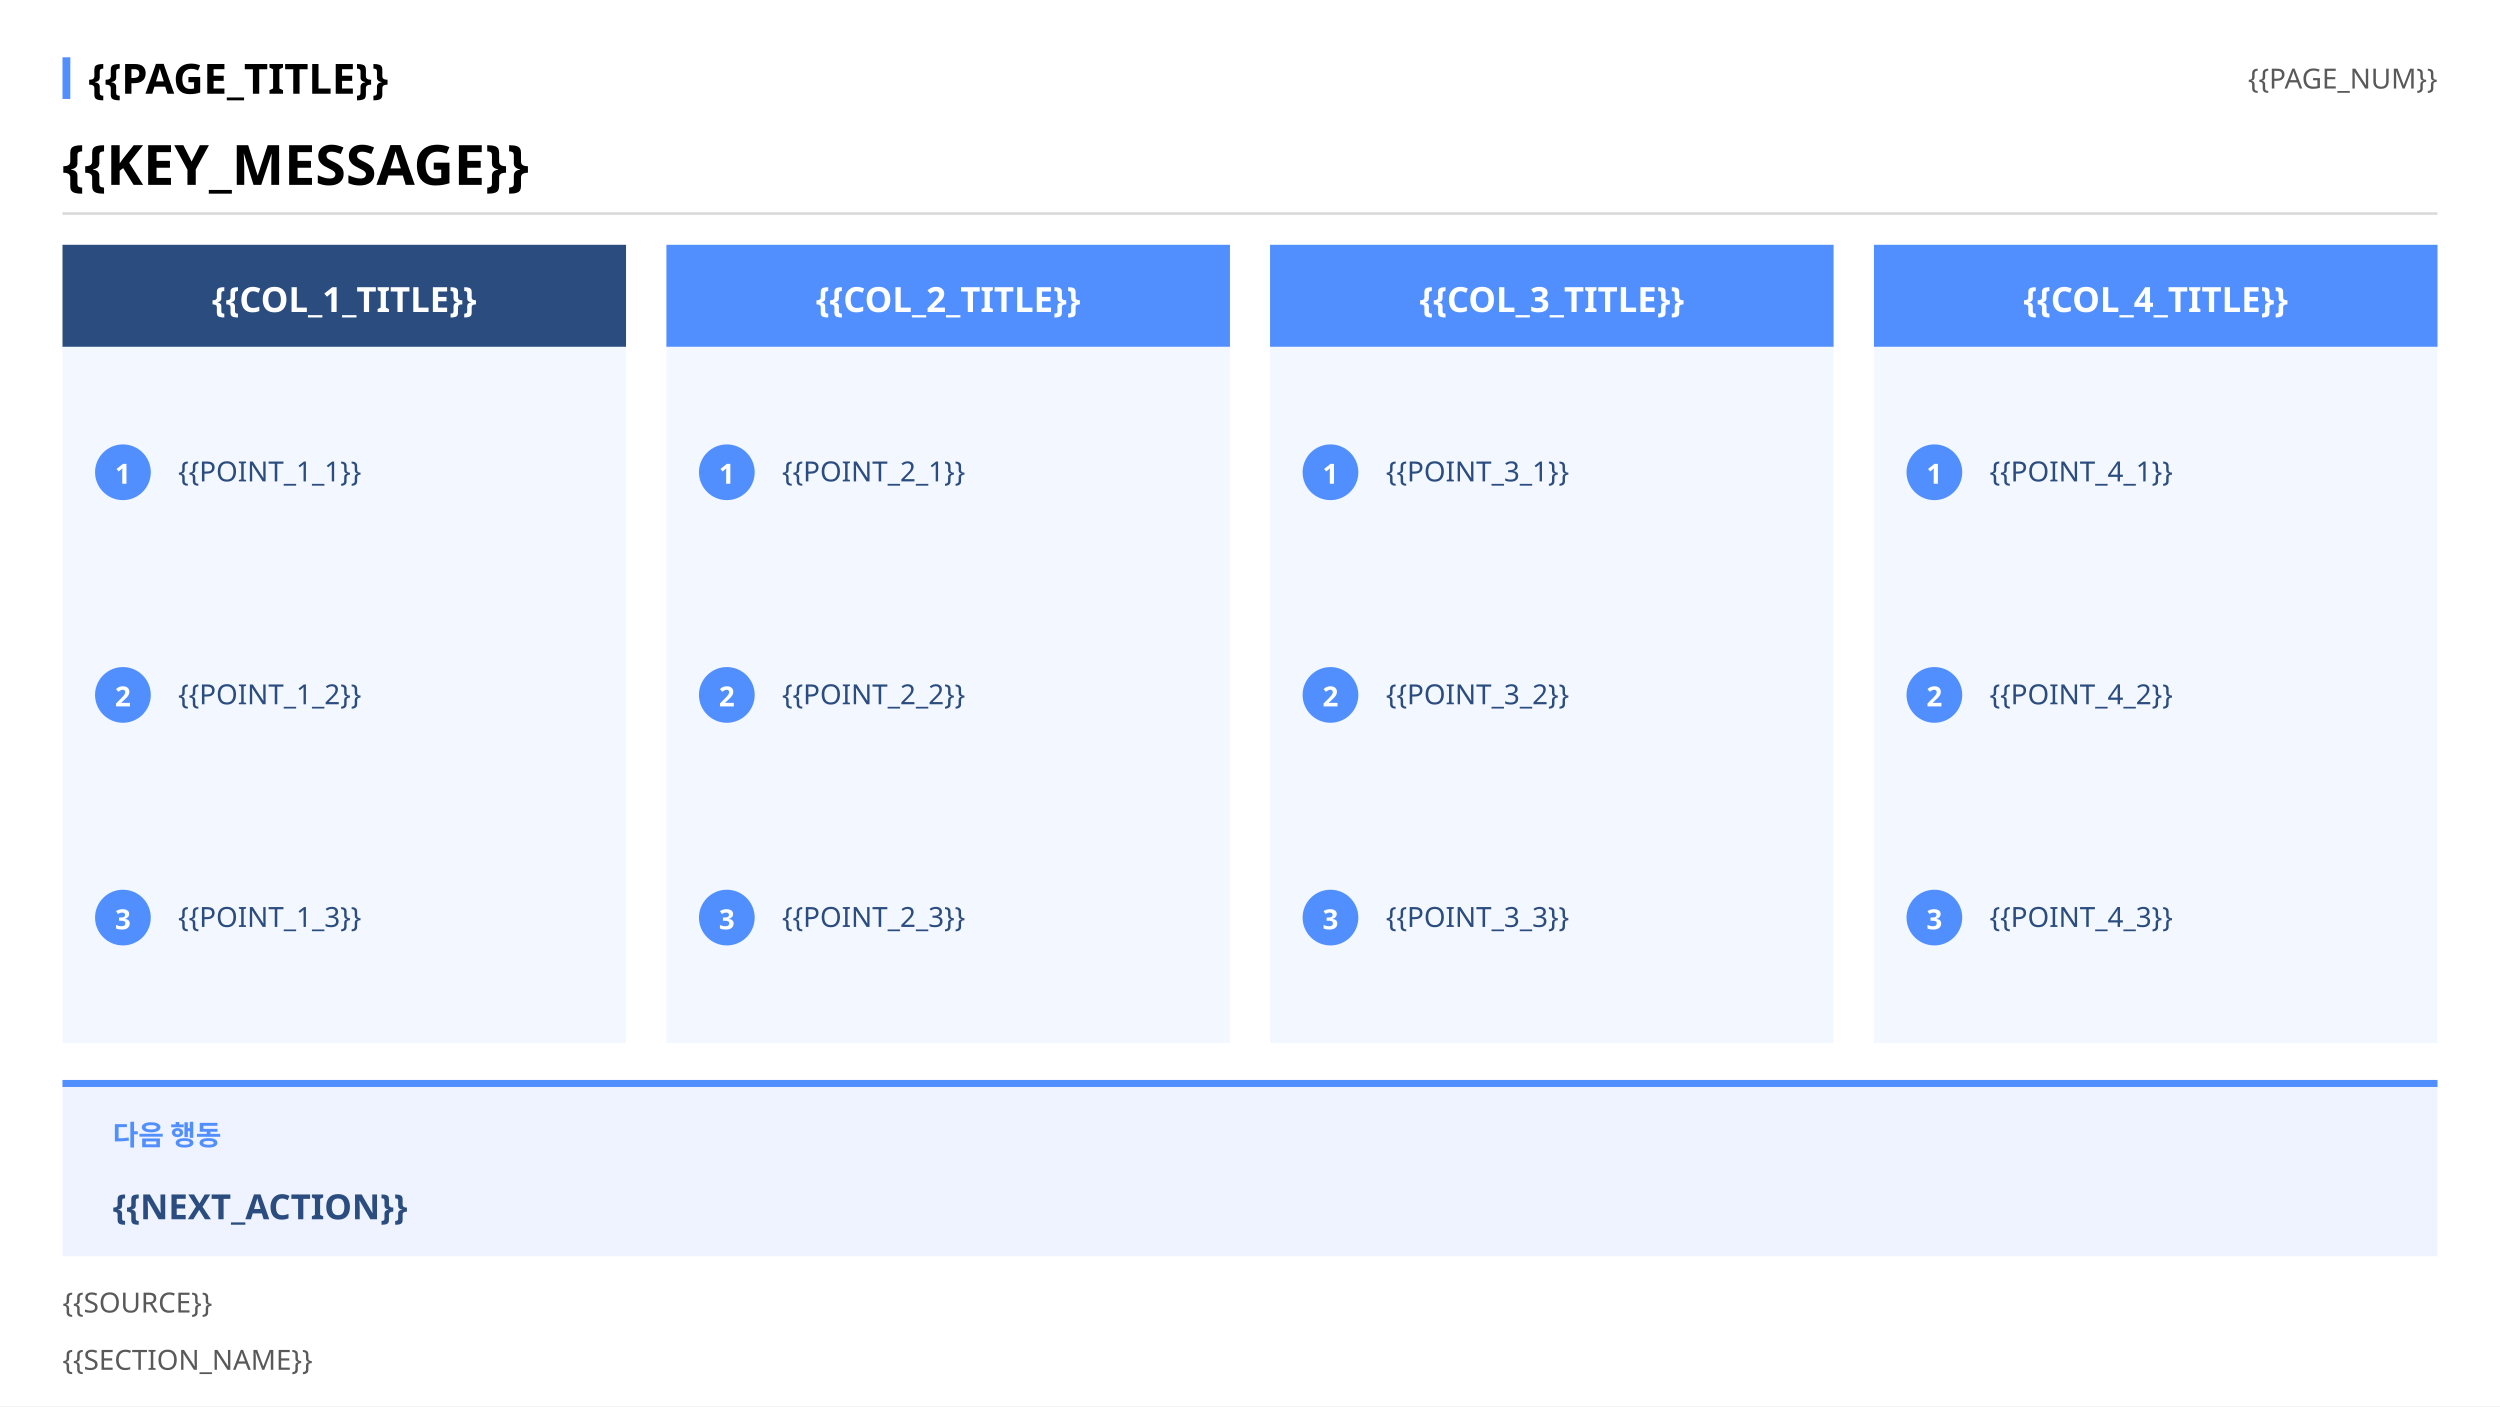
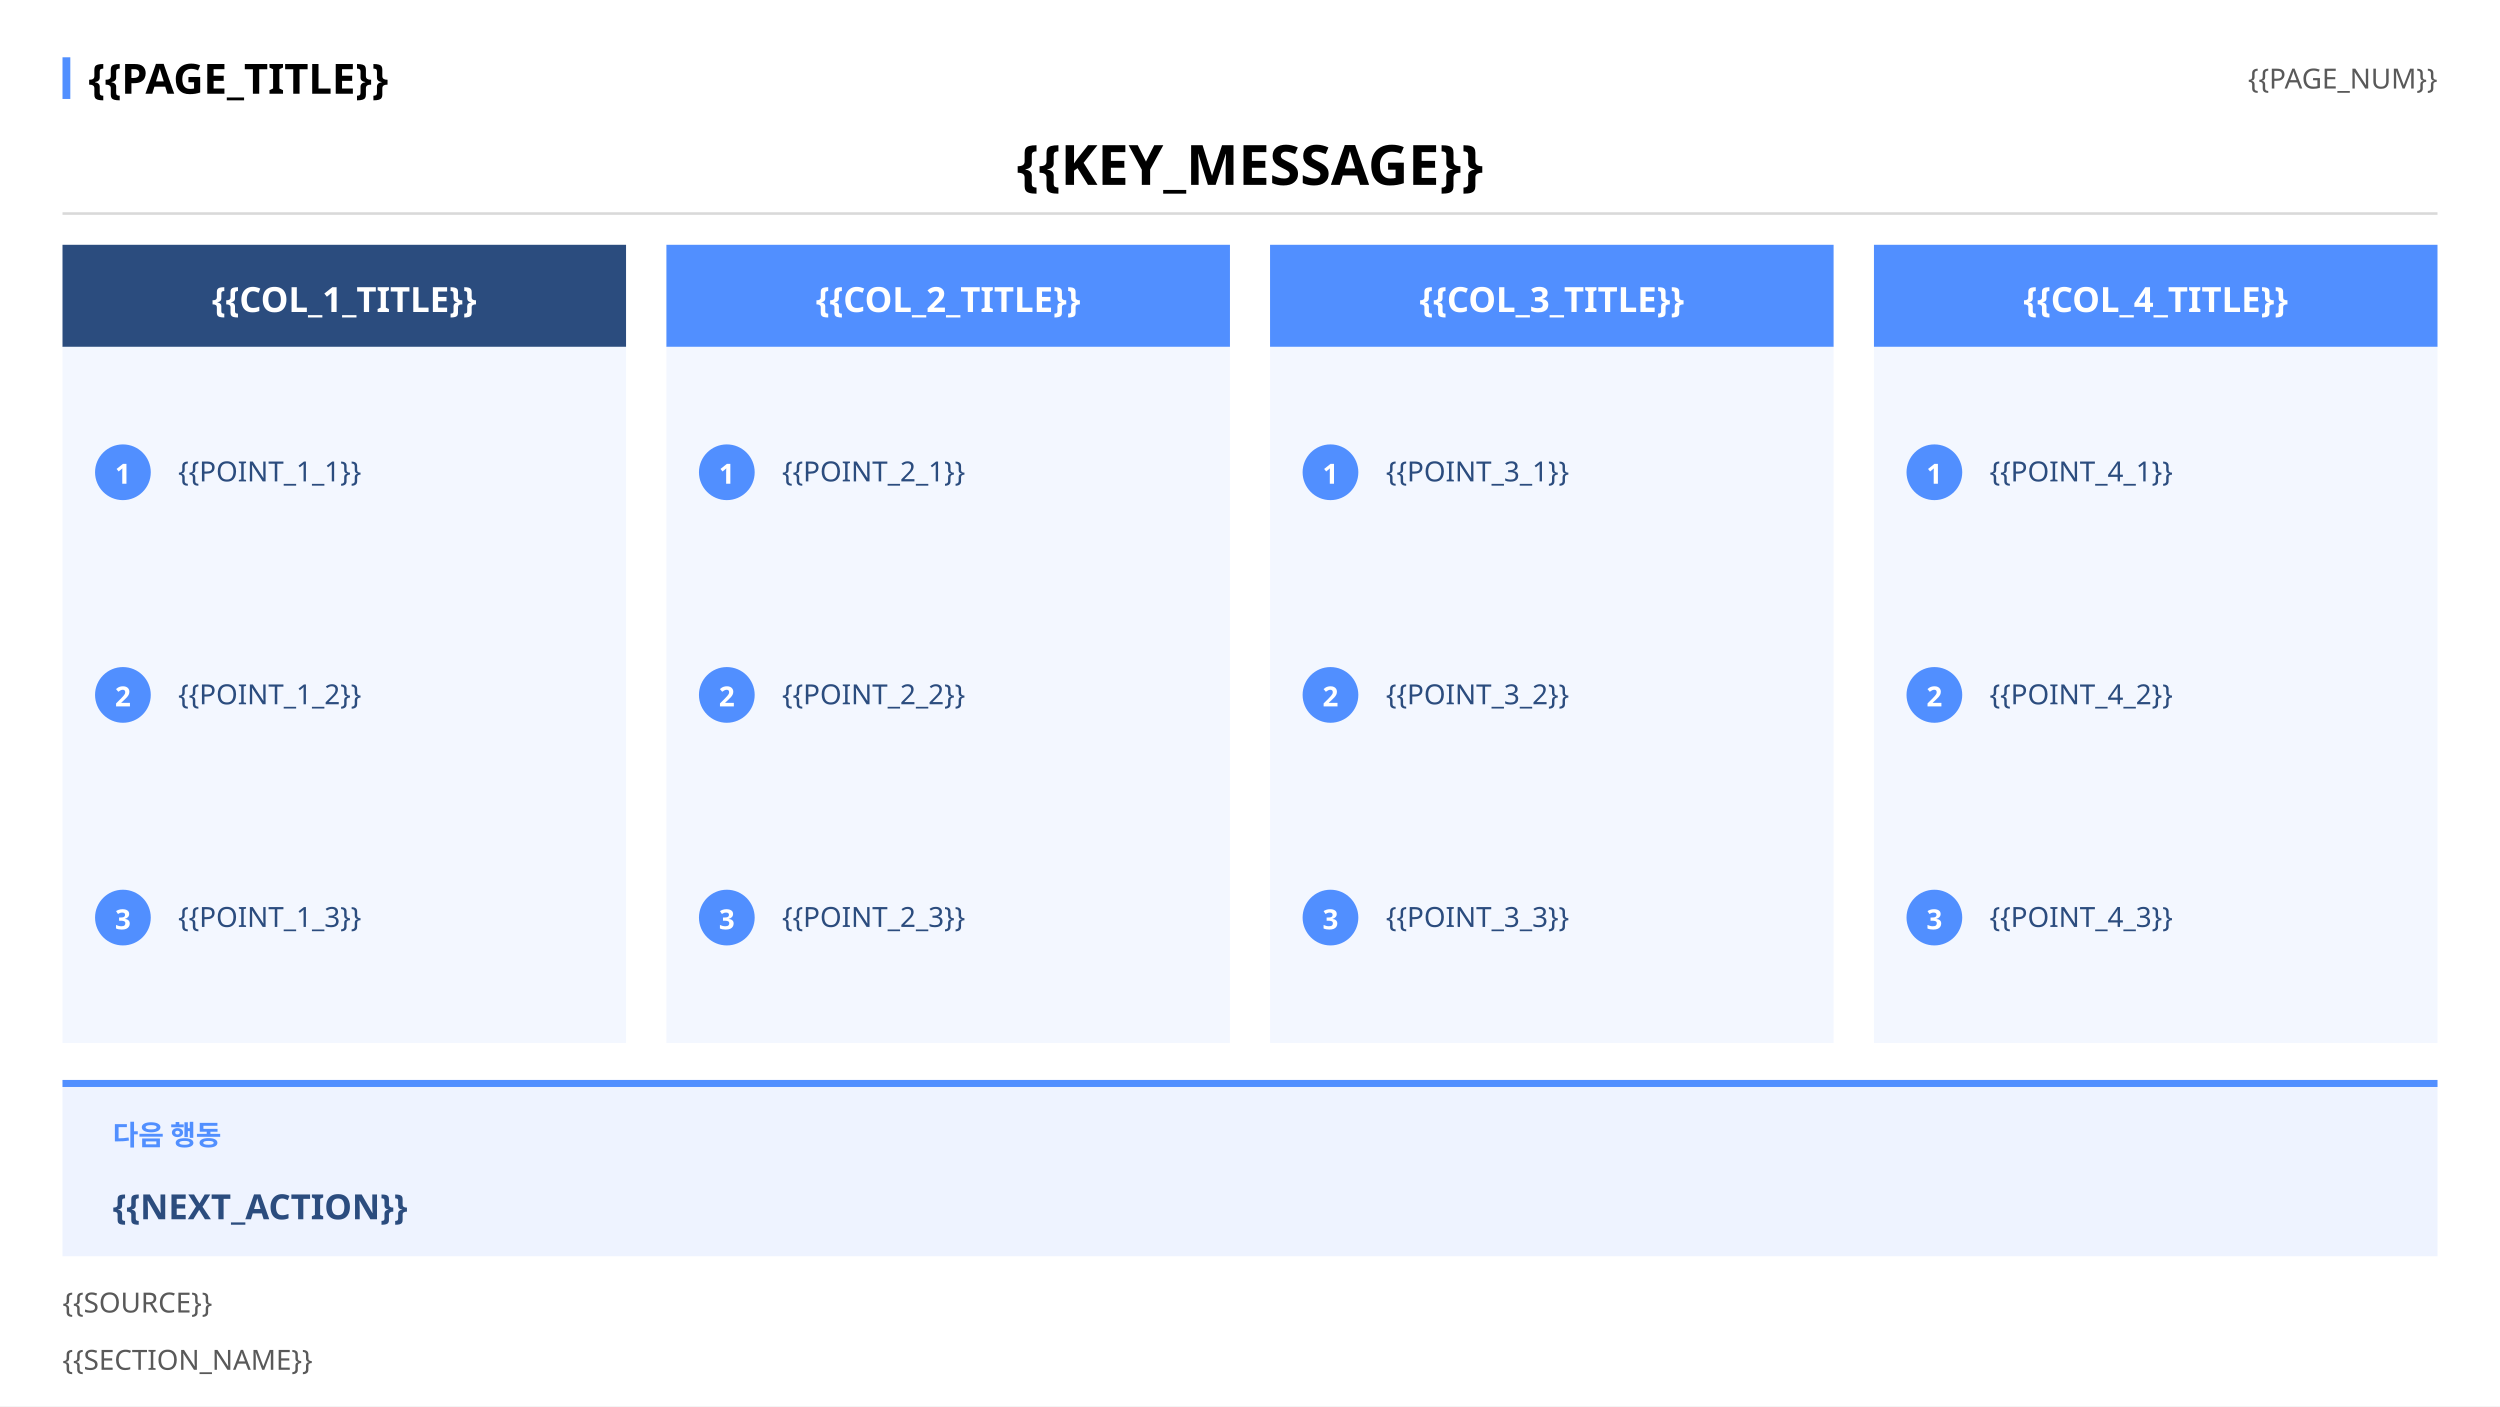
<svg xmlns="http://www.w3.org/2000/svg" viewBox="0 0 960 540" data-pptx-master="innergen-biz-master-16x9" data-pptx-master-name="이너젠 뉴 사업소개 16:9" data-pptx-layout="innergen-biz-key-summary" data-pptx-layout-name="이너젠 뉴 사업소개 핵심 정리">
  <rect id="master-bg" x="0" y="0" width="960" height="540" fill="#FFFFFF" data-pptx-layer="master" data-pptx-editable="false" />
  <rect id="title-bar" x="24" y="22" width="3" height="16" fill="#518FFF" data-pptx-layer="layout" data-pptx-editable="false" />
  <line id="governing-rule" x1="24" y1="82" x2="936" y2="82" stroke="#D9D9D9" stroke-width="1" data-pptx-layer="layout" data-pptx-editable="false" />
  <rect id="col-1-head" x="24" y="94" width="216.4" height="39.2" fill="#2B4C7E" data-pptx-layer="layout" data-pptx-editable="false" />
  <rect id="col-1-body" x="24" y="133.2" width="216.4" height="267.3" fill="#F3F7FF" data-pptx-layer="layout" data-pptx-editable="false" />
  <circle id="pt-1-1-badge" cx="47.2" cy="181.35" r="10.7" fill="#518FFF" data-pptx-layer="layout" data-pptx-editable="false" />
  <text id="pt-1-1-no" x="47.2" y="185.75" text-anchor="middle" font-family="&quot;IBM Plex Sans KR&quot;, &quot;Malgun Gothic&quot;, sans-serif" font-size="10.67" font-weight="700" fill="#FFFFFF" data-pptx-layer="layout" data-pptx-editable="false">1</text>
  <circle id="pt-1-2-badge" cx="47.2" cy="266.85" r="10.7" fill="#518FFF" data-pptx-layer="layout" data-pptx-editable="false" />
  <text id="pt-1-2-no" x="47.2" y="271.25" text-anchor="middle" font-family="&quot;IBM Plex Sans KR&quot;, &quot;Malgun Gothic&quot;, sans-serif" font-size="10.67" font-weight="700" fill="#FFFFFF" data-pptx-layer="layout" data-pptx-editable="false">2</text>
  <circle id="pt-1-3-badge" cx="47.2" cy="352.35" r="10.7" fill="#518FFF" data-pptx-layer="layout" data-pptx-editable="false" />
  <text id="pt-1-3-no" x="47.2" y="356.85" text-anchor="middle" font-family="&quot;IBM Plex Sans KR&quot;, &quot;Malgun Gothic&quot;, sans-serif" font-size="10.67" font-weight="700" fill="#FFFFFF" data-pptx-layer="layout" data-pptx-editable="false">3</text>
  <rect id="col-2-head" x="255.9" y="94" width="216.4" height="39.2" fill="#518FFF" data-pptx-layer="layout" data-pptx-editable="false" />
  <rect id="col-2-body" x="255.9" y="133.2" width="216.4" height="267.3" fill="#F3F7FF" data-pptx-layer="layout" data-pptx-editable="false" />
  <circle id="pt-2-1-badge" cx="279.1" cy="181.35" r="10.7" fill="#518FFF" data-pptx-layer="layout" data-pptx-editable="false" />
  <text id="pt-2-1-no" x="279.1" y="185.75" text-anchor="middle" font-family="&quot;IBM Plex Sans KR&quot;, &quot;Malgun Gothic&quot;, sans-serif" font-size="10.67" font-weight="700" fill="#FFFFFF" data-pptx-layer="layout" data-pptx-editable="false">1</text>
  <circle id="pt-2-2-badge" cx="279.1" cy="266.85" r="10.7" fill="#518FFF" data-pptx-layer="layout" data-pptx-editable="false" />
  <text id="pt-2-2-no" x="279.1" y="271.25" text-anchor="middle" font-family="&quot;IBM Plex Sans KR&quot;, &quot;Malgun Gothic&quot;, sans-serif" font-size="10.67" font-weight="700" fill="#FFFFFF" data-pptx-layer="layout" data-pptx-editable="false">2</text>
  <circle id="pt-2-3-badge" cx="279.1" cy="352.35" r="10.7" fill="#518FFF" data-pptx-layer="layout" data-pptx-editable="false" />
  <text id="pt-2-3-no" x="279.1" y="356.85" text-anchor="middle" font-family="&quot;IBM Plex Sans KR&quot;, &quot;Malgun Gothic&quot;, sans-serif" font-size="10.67" font-weight="700" fill="#FFFFFF" data-pptx-layer="layout" data-pptx-editable="false">3</text>
  <rect id="col-3-head" x="487.7" y="94" width="216.4" height="39.2" fill="#518FFF" data-pptx-layer="layout" data-pptx-editable="false" />
  <rect id="col-3-body" x="487.7" y="133.2" width="216.4" height="267.3" fill="#F3F7FF" data-pptx-layer="layout" data-pptx-editable="false" />
  <circle id="pt-3-1-badge" cx="510.9" cy="181.35" r="10.7" fill="#518FFF" data-pptx-layer="layout" data-pptx-editable="false" />
  <text id="pt-3-1-no" x="510.9" y="185.75" text-anchor="middle" font-family="&quot;IBM Plex Sans KR&quot;, &quot;Malgun Gothic&quot;, sans-serif" font-size="10.67" font-weight="700" fill="#FFFFFF" data-pptx-layer="layout" data-pptx-editable="false">1</text>
  <circle id="pt-3-2-badge" cx="510.9" cy="266.85" r="10.7" fill="#518FFF" data-pptx-layer="layout" data-pptx-editable="false" />
  <text id="pt-3-2-no" x="510.9" y="271.25" text-anchor="middle" font-family="&quot;IBM Plex Sans KR&quot;, &quot;Malgun Gothic&quot;, sans-serif" font-size="10.67" font-weight="700" fill="#FFFFFF" data-pptx-layer="layout" data-pptx-editable="false">2</text>
  <circle id="pt-3-3-badge" cx="510.9" cy="352.35" r="10.7" fill="#518FFF" data-pptx-layer="layout" data-pptx-editable="false" />
  <text id="pt-3-3-no" x="510.9" y="356.85" text-anchor="middle" font-family="&quot;IBM Plex Sans KR&quot;, &quot;Malgun Gothic&quot;, sans-serif" font-size="10.67" font-weight="700" fill="#FFFFFF" data-pptx-layer="layout" data-pptx-editable="false">3</text>
  <rect id="col-4-head" x="719.6" y="94" width="216.4" height="39.2" fill="#518FFF" data-pptx-layer="layout" data-pptx-editable="false" />
  <rect id="col-4-body" x="719.6" y="133.2" width="216.4" height="267.3" fill="#F3F7FF" data-pptx-layer="layout" data-pptx-editable="false" />
  <circle id="pt-4-1-badge" cx="742.8" cy="181.35" r="10.7" fill="#518FFF" data-pptx-layer="layout" data-pptx-editable="false" />
  <text id="pt-4-1-no" x="742.8" y="185.75" text-anchor="middle" font-family="&quot;IBM Plex Sans KR&quot;, &quot;Malgun Gothic&quot;, sans-serif" font-size="10.67" font-weight="700" fill="#FFFFFF" data-pptx-layer="layout" data-pptx-editable="false">1</text>
  <circle id="pt-4-2-badge" cx="742.8" cy="266.85" r="10.7" fill="#518FFF" data-pptx-layer="layout" data-pptx-editable="false" />
  <text id="pt-4-2-no" x="742.8" y="271.25" text-anchor="middle" font-family="&quot;IBM Plex Sans KR&quot;, &quot;Malgun Gothic&quot;, sans-serif" font-size="10.67" font-weight="700" fill="#FFFFFF" data-pptx-layer="layout" data-pptx-editable="false">2</text>
  <circle id="pt-4-3-badge" cx="742.8" cy="352.35" r="10.7" fill="#518FFF" data-pptx-layer="layout" data-pptx-editable="false" />
  <text id="pt-4-3-no" x="742.8" y="356.85" text-anchor="middle" font-family="&quot;IBM Plex Sans KR&quot;, &quot;Malgun Gothic&quot;, sans-serif" font-size="10.67" font-weight="700" fill="#FFFFFF" data-pptx-layer="layout" data-pptx-editable="false">3</text>
  <rect id="next-bar" x="24" y="414.7" width="912" height="67.7" fill="#EEF3FF" data-pptx-layer="layout" data-pptx-editable="false" />
  <rect id="next-bar-top" x="24" y="414.7" width="912" height="2.7" fill="#518FFF" data-pptx-layer="layout" data-pptx-editable="false" />
  <text id="next-label" x="43.3" y="439.7" font-family="&quot;IBM Plex Sans KR&quot;, &quot;Malgun Gothic&quot;, sans-serif" font-size="10.67" font-weight="700" fill="#518FFF" data-pptx-layer="layout" data-pptx-editable="false">다음 행동</text>
  <g id="content-title" data-pptx-placeholder="title" data-pptx-placeholder-bounds="34 20 760 22">
    <text id="content-title-carrier" data-pptx-placeholder-carrier="true" x="34" y="36" font-family="&quot;IBM Plex Sans KR&quot;, &quot;Malgun Gothic&quot;, sans-serif" font-size="16" font-weight="700" fill="#000000">{{PAGE_TITLE}}</text>
  </g>
  <g id="key-message" data-pptx-placeholder="body" data-pptx-placeholder-idx="90" data-pptx-placeholder-bounds="24 50 912 28">
-     <text id="key-message-carrier" data-pptx-placeholder-carrier="true" x="24" y="71" font-family="&quot;IBM Plex Sans KR&quot;, &quot;Malgun Gothic&quot;, sans-serif" font-size="21.33" font-weight="700" fill="#000000">{{KEY_MESSAGE}}</text>
+     <text id="key-message-carrier" data-pptx-placeholder-carrier="true" x="480" text-anchor="middle" data-governing-emphasis-color="#A4C700" y="71" font-family="&quot;IBM Plex Sans KR&quot;, &quot;Malgun Gothic&quot;, sans-serif" font-size="21.33" font-weight="700" fill="#000000">{{KEY_MESSAGE}}</text>
  </g>
  <g id="col-1-title" data-pptx-placeholder="body" data-pptx-placeholder-anchor="middle" data-pptx-placeholder-idx="1" data-pptx-placeholder-bounds="31.7 97.6 200.9 32.1">
    <text id="col-1-title-carrier" data-pptx-placeholder-carrier="true" x="132.2" y="119.8" text-anchor="middle" font-family="&quot;IBM Plex Sans KR&quot;, &quot;Malgun Gothic&quot;, sans-serif" font-size="13.33" font-weight="700" fill="#FFFFFF">{{COL_1_TITLE}}</text>
  </g>
  <g id="pt-1-1" data-pptx-placeholder="body" data-pptx-placeholder-anchor="middle" data-pptx-placeholder-idx="2" data-pptx-placeholder-bounds="68.4 142.1 164.2 76.6">
    <text id="pt-1-1-carrier" data-pptx-placeholder-carrier="true" x="68.4" y="184.85" font-family="&quot;IBM Plex Sans KR&quot;, &quot;Malgun Gothic&quot;, sans-serif" font-size="10.67" font-weight="400" fill="#2B4C7E">{{POINT_1_1}}</text>
  </g>
  <g id="pt-1-2" data-pptx-placeholder="body" data-pptx-placeholder-anchor="middle" data-pptx-placeholder-idx="3" data-pptx-placeholder-bounds="68.4 227.6 164.2 76.6">
    <text id="pt-1-2-carrier" data-pptx-placeholder-carrier="true" x="68.4" y="270.45" font-family="&quot;IBM Plex Sans KR&quot;, &quot;Malgun Gothic&quot;, sans-serif" font-size="10.67" font-weight="400" fill="#2B4C7E">{{POINT_1_2}}</text>
  </g>
  <g id="pt-1-3" data-pptx-placeholder="body" data-pptx-placeholder-anchor="middle" data-pptx-placeholder-idx="4" data-pptx-placeholder-bounds="68.4 313.2 164.2 76.6">
    <text id="pt-1-3-carrier" data-pptx-placeholder-carrier="true" x="68.4" y="355.95" font-family="&quot;IBM Plex Sans KR&quot;, &quot;Malgun Gothic&quot;, sans-serif" font-size="10.67" font-weight="400" fill="#2B4C7E">{{POINT_1_3}}</text>
  </g>
  <g id="col-2-title" data-pptx-placeholder="body" data-pptx-placeholder-anchor="middle" data-pptx-placeholder-idx="5" data-pptx-placeholder-bounds="263.6 97.6 200.9 32.1">
    <text id="col-2-title-carrier" data-pptx-placeholder-carrier="true" x="364.1" y="119.8" text-anchor="middle" font-family="&quot;IBM Plex Sans KR&quot;, &quot;Malgun Gothic&quot;, sans-serif" font-size="13.33" font-weight="700" fill="#FFFFFF">{{COL_2_TITLE}}</text>
  </g>
  <g id="pt-2-1" data-pptx-placeholder="body" data-pptx-placeholder-anchor="middle" data-pptx-placeholder-idx="6" data-pptx-placeholder-bounds="300.3 142.1 164.2 76.6">
    <text id="pt-2-1-carrier" data-pptx-placeholder-carrier="true" x="300.3" y="184.85" font-family="&quot;IBM Plex Sans KR&quot;, &quot;Malgun Gothic&quot;, sans-serif" font-size="10.67" font-weight="400" fill="#2B4C7E">{{POINT_2_1}}</text>
  </g>
  <g id="pt-2-2" data-pptx-placeholder="body" data-pptx-placeholder-anchor="middle" data-pptx-placeholder-idx="7" data-pptx-placeholder-bounds="300.3 227.6 164.2 76.6">
    <text id="pt-2-2-carrier" data-pptx-placeholder-carrier="true" x="300.3" y="270.45" font-family="&quot;IBM Plex Sans KR&quot;, &quot;Malgun Gothic&quot;, sans-serif" font-size="10.67" font-weight="400" fill="#2B4C7E">{{POINT_2_2}}</text>
  </g>
  <g id="pt-2-3" data-pptx-placeholder="body" data-pptx-placeholder-anchor="middle" data-pptx-placeholder-idx="8" data-pptx-placeholder-bounds="300.3 313.2 164.2 76.6">
    <text id="pt-2-3-carrier" data-pptx-placeholder-carrier="true" x="300.3" y="355.95" font-family="&quot;IBM Plex Sans KR&quot;, &quot;Malgun Gothic&quot;, sans-serif" font-size="10.67" font-weight="400" fill="#2B4C7E">{{POINT_2_3}}</text>
  </g>
  <g id="col-3-title" data-pptx-placeholder="body" data-pptx-placeholder-anchor="middle" data-pptx-placeholder-idx="9" data-pptx-placeholder-bounds="495.5 97.6 200.9 32.1">
    <text id="col-3-title-carrier" data-pptx-placeholder-carrier="true" x="595.9" y="119.8" text-anchor="middle" font-family="&quot;IBM Plex Sans KR&quot;, &quot;Malgun Gothic&quot;, sans-serif" font-size="13.33" font-weight="700" fill="#FFFFFF">{{COL_3_TITLE}}</text>
  </g>
  <g id="pt-3-1" data-pptx-placeholder="body" data-pptx-placeholder-anchor="middle" data-pptx-placeholder-idx="10" data-pptx-placeholder-bounds="532.2 142.1 164.2 76.6">
    <text id="pt-3-1-carrier" data-pptx-placeholder-carrier="true" x="532.2" y="184.85" font-family="&quot;IBM Plex Sans KR&quot;, &quot;Malgun Gothic&quot;, sans-serif" font-size="10.67" font-weight="400" fill="#2B4C7E">{{POINT_3_1}}</text>
  </g>
  <g id="pt-3-2" data-pptx-placeholder="body" data-pptx-placeholder-anchor="middle" data-pptx-placeholder-idx="11" data-pptx-placeholder-bounds="532.2 227.6 164.2 76.6">
    <text id="pt-3-2-carrier" data-pptx-placeholder-carrier="true" x="532.2" y="270.45" font-family="&quot;IBM Plex Sans KR&quot;, &quot;Malgun Gothic&quot;, sans-serif" font-size="10.67" font-weight="400" fill="#2B4C7E">{{POINT_3_2}}</text>
  </g>
  <g id="pt-3-3" data-pptx-placeholder="body" data-pptx-placeholder-anchor="middle" data-pptx-placeholder-idx="12" data-pptx-placeholder-bounds="532.2 313.2 164.2 76.6">
    <text id="pt-3-3-carrier" data-pptx-placeholder-carrier="true" x="532.2" y="355.95" font-family="&quot;IBM Plex Sans KR&quot;, &quot;Malgun Gothic&quot;, sans-serif" font-size="10.67" font-weight="400" fill="#2B4C7E">{{POINT_3_3}}</text>
  </g>
  <g id="col-4-title" data-pptx-placeholder="body" data-pptx-placeholder-anchor="middle" data-pptx-placeholder-idx="13" data-pptx-placeholder-bounds="727.3 97.6 200.9 32.1">
    <text id="col-4-title-carrier" data-pptx-placeholder-carrier="true" x="827.8" y="119.8" text-anchor="middle" font-family="&quot;IBM Plex Sans KR&quot;, &quot;Malgun Gothic&quot;, sans-serif" font-size="13.33" font-weight="700" fill="#FFFFFF">{{COL_4_TITLE}}</text>
  </g>
  <g id="pt-4-1" data-pptx-placeholder="body" data-pptx-placeholder-anchor="middle" data-pptx-placeholder-idx="14" data-pptx-placeholder-bounds="764 142.1 164.2 76.6">
    <text id="pt-4-1-carrier" data-pptx-placeholder-carrier="true" x="764" y="184.85" font-family="&quot;IBM Plex Sans KR&quot;, &quot;Malgun Gothic&quot;, sans-serif" font-size="10.67" font-weight="400" fill="#2B4C7E">{{POINT_4_1}}</text>
  </g>
  <g id="pt-4-2" data-pptx-placeholder="body" data-pptx-placeholder-anchor="middle" data-pptx-placeholder-idx="15" data-pptx-placeholder-bounds="764 227.6 164.2 76.6">
    <text id="pt-4-2-carrier" data-pptx-placeholder-carrier="true" x="764" y="270.45" font-family="&quot;IBM Plex Sans KR&quot;, &quot;Malgun Gothic&quot;, sans-serif" font-size="10.67" font-weight="400" fill="#2B4C7E">{{POINT_4_2}}</text>
  </g>
  <g id="pt-4-3" data-pptx-placeholder="body" data-pptx-placeholder-anchor="middle" data-pptx-placeholder-idx="16" data-pptx-placeholder-bounds="764 313.2 164.2 76.6">
    <text id="pt-4-3-carrier" data-pptx-placeholder-carrier="true" x="764" y="355.95" font-family="&quot;IBM Plex Sans KR&quot;, &quot;Malgun Gothic&quot;, sans-serif" font-size="10.67" font-weight="400" fill="#2B4C7E">{{POINT_4_3}}</text>
  </g>
  <g id="next-action" data-pptx-placeholder="body" data-pptx-placeholder-idx="17" data-pptx-placeholder-bounds="43.3 445 877.2 32.1">
    <text id="next-action-carrier" data-pptx-placeholder-carrier="true" x="43.3" y="468.2" font-family="&quot;IBM Plex Sans KR&quot;, &quot;Malgun Gothic&quot;, sans-serif" font-size="13.33" font-weight="700" fill="#2B4C7E">{{NEXT_ACTION}}</text>
  </g>
  <g id="source-note" data-pptx-placeholder="body" data-pptx-placeholder-idx="91" data-pptx-placeholder-bounds="24 492 912 16">
    <text id="source-note-carrier" data-pptx-placeholder-carrier="true" x="24" y="504" font-family="&quot;IBM Plex Sans KR&quot;, &quot;Malgun Gothic&quot;, sans-serif" font-size="10.67" font-weight="400" fill="#595959">{{SOURCE}}</text>
  </g>
  <g id="footer-section" data-pptx-placeholder="footer" data-pptx-placeholder-bounds="24 514 600 16">
    <text id="footer-section-carrier" data-pptx-placeholder-carrier="true" x="24" y="526" font-family="&quot;IBM Plex Sans KR&quot;, &quot;Malgun Gothic&quot;, sans-serif" font-size="10.67" font-weight="400" fill="#595959">{{SECTION_NAME}}</text>
  </g>
  <g id="page-number" data-pptx-placeholder="slide-number" data-pptx-placeholder-bounds="880 20 56 18">
    <text id="page-number-carrier" data-pptx-placeholder-carrier="true" x="936" y="34" text-anchor="end" font-family="&quot;IBM Plex Sans KR&quot;, &quot;Malgun Gothic&quot;, sans-serif" font-size="10.67" font-weight="400" fill="#595959">{{PAGE_NUM}}</text>
  </g>
</svg>
